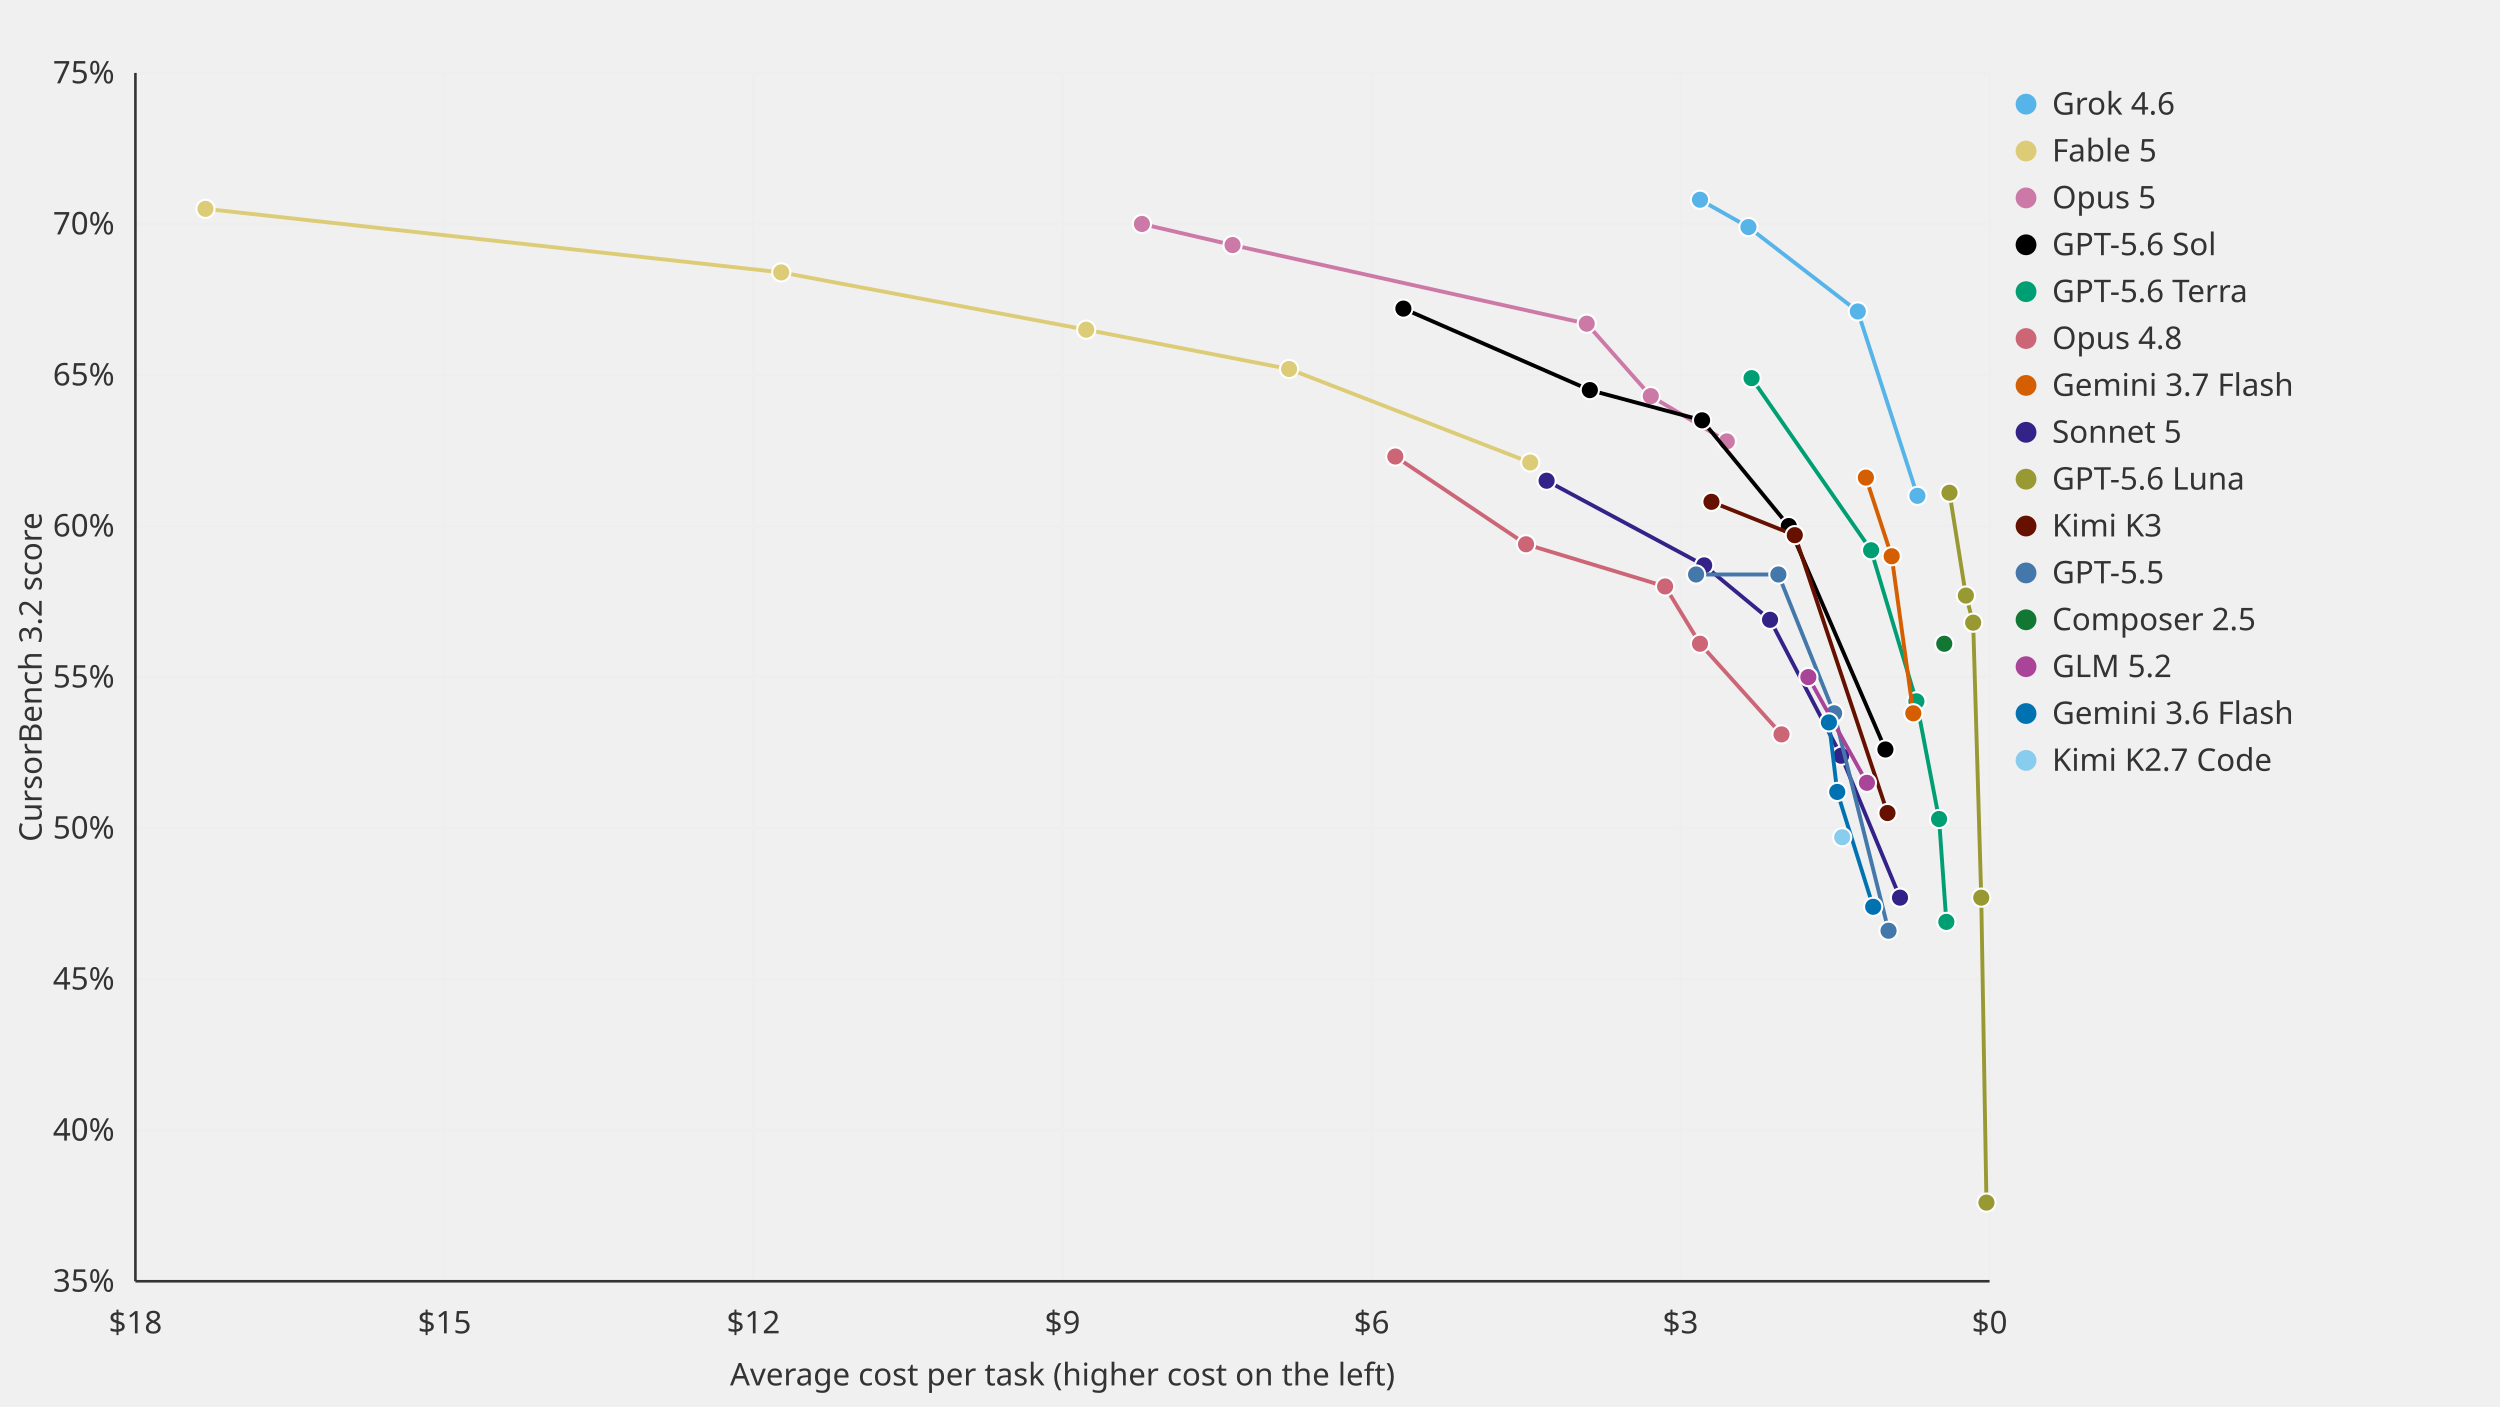
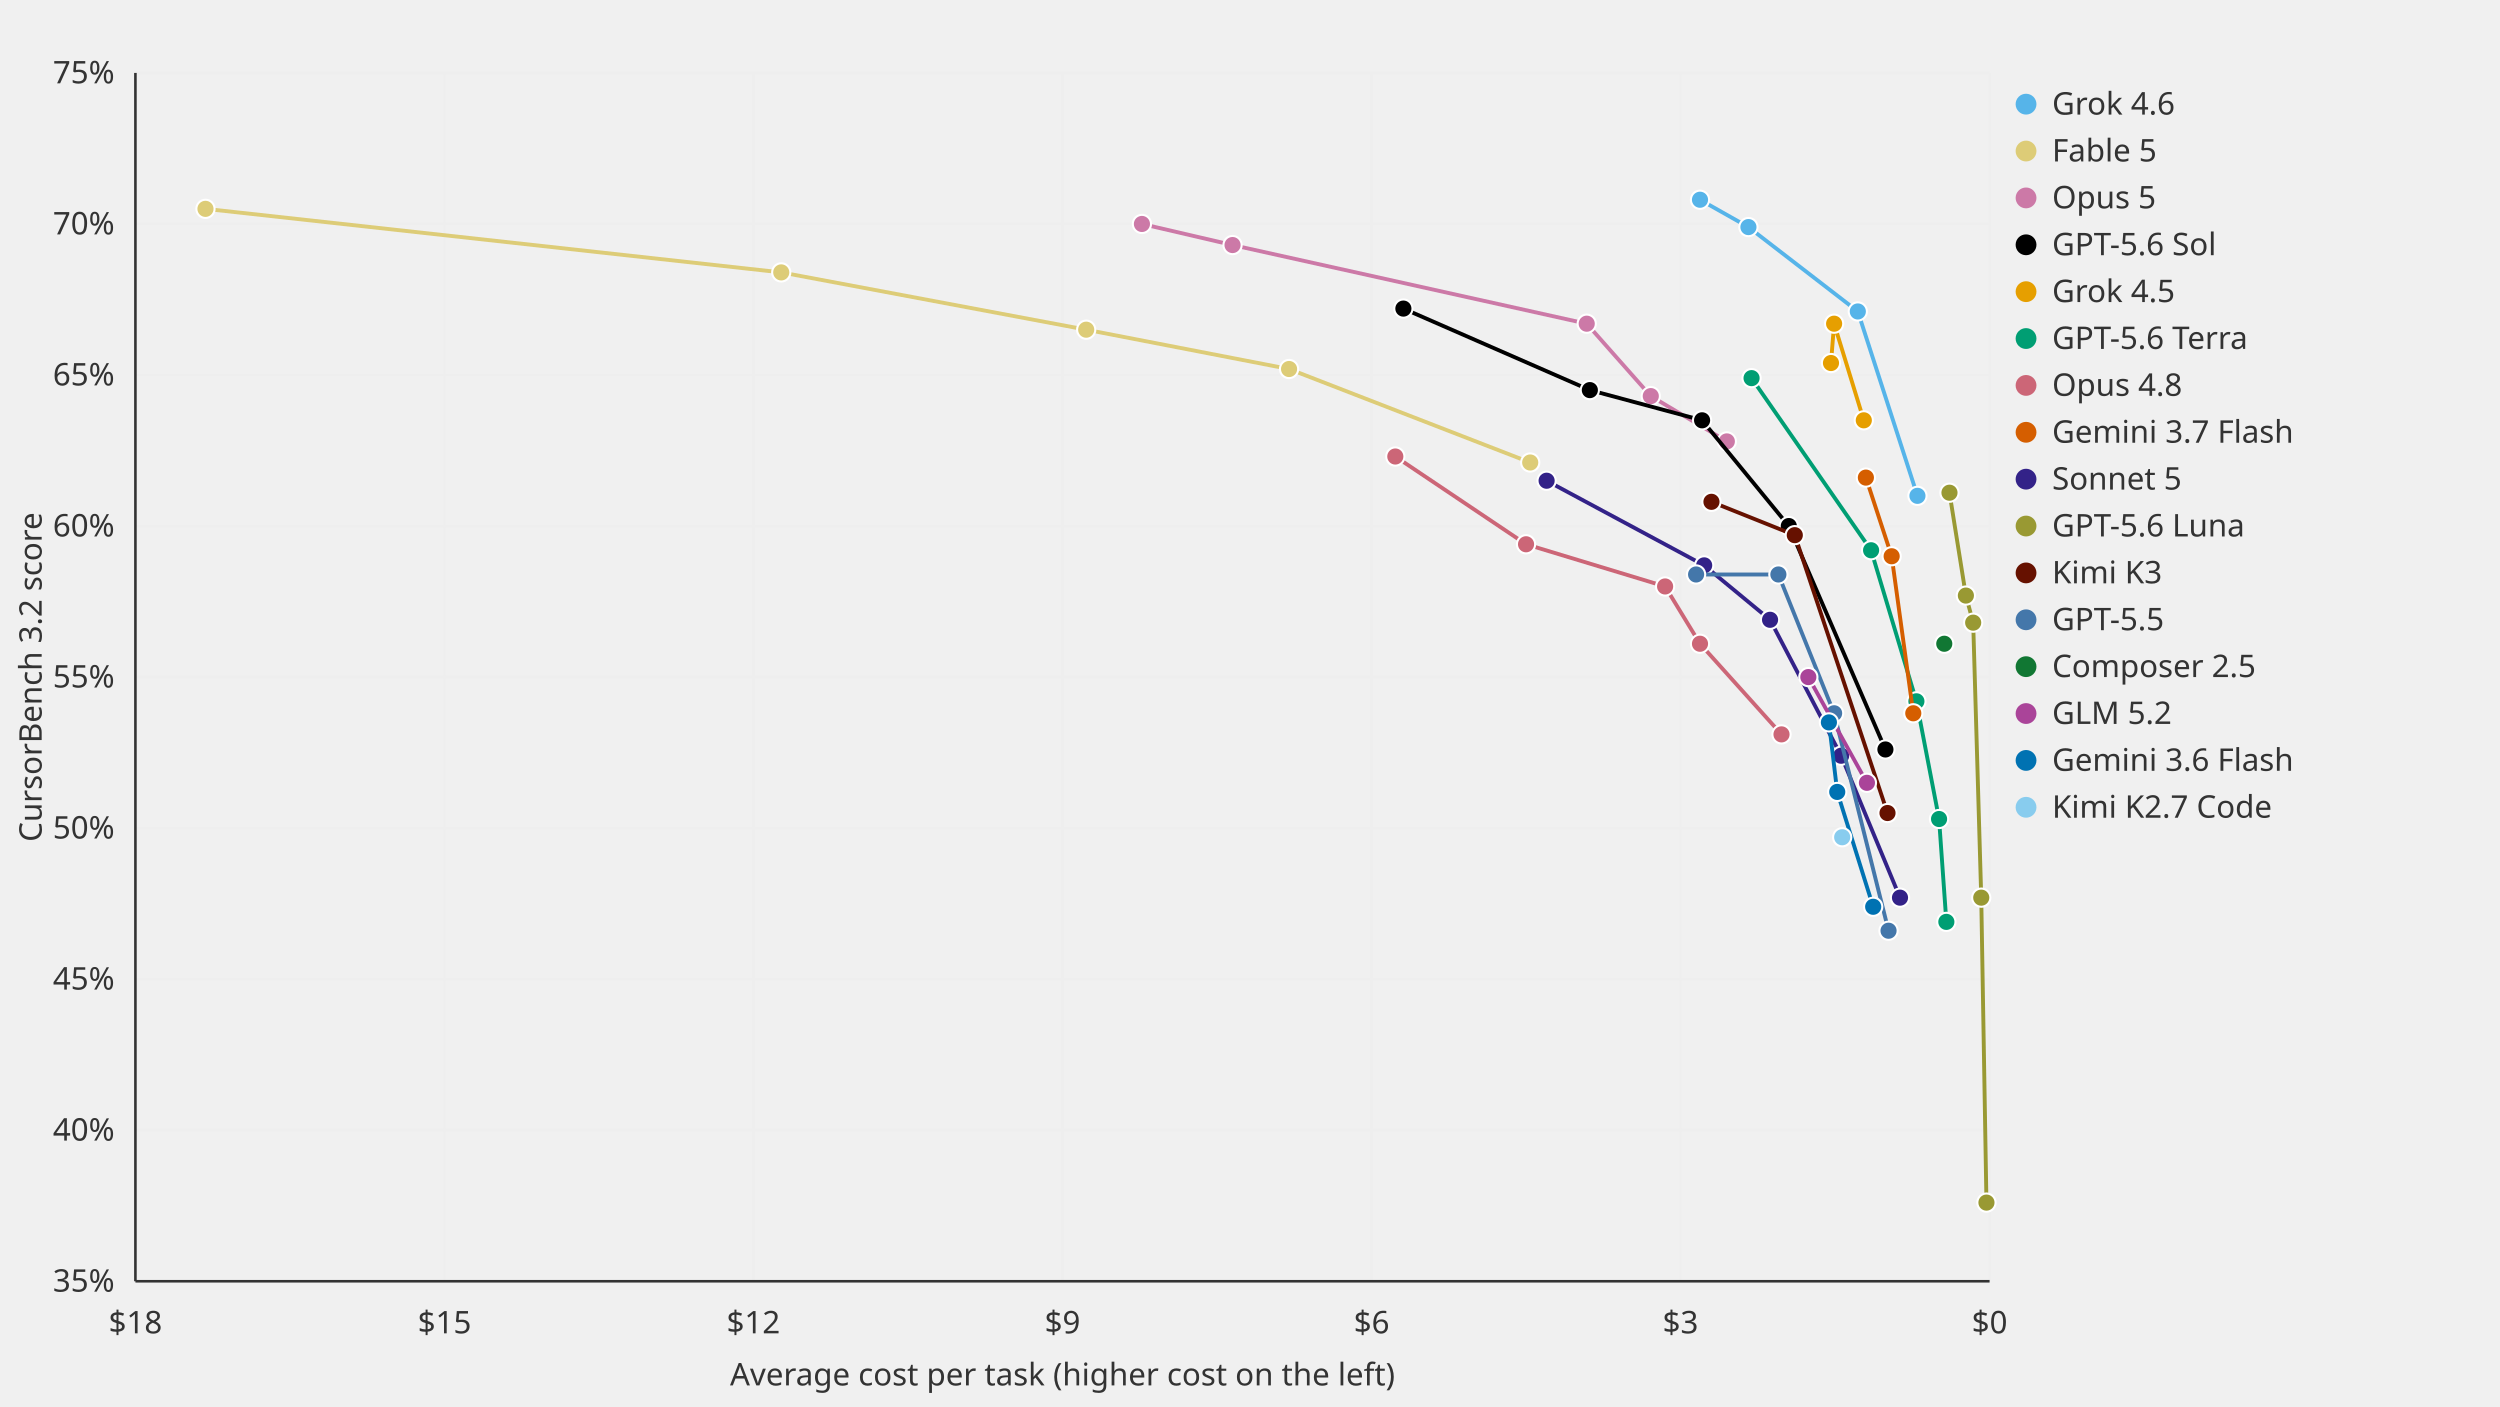
<svg xmlns="http://www.w3.org/2000/svg" viewBox="0 0 960 540" width="960" height="540" role="img" font-family="ui-sans-serif, system-ui, sans-serif" font-size="12" fill="#333">
  <line x1="52" y1="28.0" x2="764" y2="28.0" stroke="#eee" />
  <line x1="52" y1="86.0" x2="764" y2="86.0" stroke="#eee" />
  <line x1="52" y1="144.0" x2="764" y2="144.0" stroke="#eee" />
  <line x1="52" y1="202.0" x2="764" y2="202.0" stroke="#eee" />
  <line x1="52" y1="260.0" x2="764" y2="260.0" stroke="#eee" />
  <line x1="52" y1="318.0" x2="764" y2="318.0" stroke="#eee" />
  <line x1="52" y1="376.0" x2="764" y2="376.0" stroke="#eee" />
  <line x1="52" y1="434.0" x2="764" y2="434.0" stroke="#eee" />
  <line x1="52" y1="492.0" x2="764" y2="492.0" stroke="#eee" />
  <line x1="52.0" y1="28" x2="52.0" y2="492" stroke="#eee" />
  <line x1="170.7" y1="28" x2="170.7" y2="492" stroke="#eee" />
  <line x1="289.3" y1="28" x2="289.3" y2="492" stroke="#eee" />
  <line x1="408.0" y1="28" x2="408.0" y2="492" stroke="#eee" />
  <line x1="526.7" y1="28" x2="526.7" y2="492" stroke="#eee" />
  <line x1="645.3" y1="28" x2="645.3" y2="492" stroke="#eee" />
  <line x1="764.0" y1="28" x2="764.0" y2="492" stroke="#eee" />
  <line x1="52" y1="492" x2="764" y2="492" stroke="#333" />
  <line x1="52" y1="28" x2="52" y2="492" stroke="#333" />
  <text x="44" y="32.0" text-anchor="end">75%</text>
  <text x="44" y="90.0" text-anchor="end">70%</text>
  <text x="44" y="148.0" text-anchor="end">65%</text>
  <text x="44" y="206.0" text-anchor="end">60%</text>
  <text x="44" y="264.0" text-anchor="end">55%</text>
  <text x="44" y="322.0" text-anchor="end">50%</text>
  <text x="44" y="380.0" text-anchor="end">45%</text>
  <text x="44" y="438.0" text-anchor="end">40%</text>
  <text x="44" y="496.0" text-anchor="end">35%</text>
  <text x="52.0" y="512" text-anchor="middle">$18</text>
  <text x="170.7" y="512" text-anchor="middle">$15</text>
  <text x="289.3" y="512" text-anchor="middle">$12</text>
  <text x="408.0" y="512" text-anchor="middle">$9</text>
  <text x="526.7" y="512" text-anchor="middle">$6</text>
  <text x="645.3" y="512" text-anchor="middle">$3</text>
  <text x="764.0" y="512" text-anchor="middle">$0</text>
  <text x="408" y="532" text-anchor="middle">Average cost per task (higher cost on the left)</text>
  <text x="16" y="260" text-anchor="middle" transform="rotate(-90 16 260)">CursorBench 3.2 score</text>
  <polyline fill="none" stroke="#56b4e9" stroke-width="1.5" points="736.3,190.4 713.4,119.6 671.4,87.2 652.8,76.7" />
  <circle cx="652.8" cy="76.7" r="3.5" fill="#56b4e9" stroke="#fff" stroke-width="0.8" />
  <circle cx="671.4" cy="87.2" r="3.5" fill="#56b4e9" stroke="#fff" stroke-width="0.8" />
  <circle cx="713.4" cy="119.6" r="3.5" fill="#56b4e9" stroke="#fff" stroke-width="0.8" />
  <circle cx="736.3" cy="190.4" r="3.5" fill="#56b4e9" stroke="#fff" stroke-width="0.8" />
  <polyline fill="none" stroke="#ddcc77" stroke-width="1.5" points="587.6,177.6 495.0,141.7 417.1,126.6 300.0,104.6 78.9,80.2" />
  <circle cx="78.9" cy="80.2" r="3.5" fill="#ddcc77" stroke="#fff" stroke-width="0.8" />
  <circle cx="300.0" cy="104.6" r="3.5" fill="#ddcc77" stroke="#fff" stroke-width="0.8" />
  <circle cx="417.1" cy="126.6" r="3.5" fill="#ddcc77" stroke="#fff" stroke-width="0.8" />
  <circle cx="495.0" cy="141.7" r="3.5" fill="#ddcc77" stroke="#fff" stroke-width="0.8" />
  <circle cx="587.6" cy="177.6" r="3.5" fill="#ddcc77" stroke="#fff" stroke-width="0.8" />
  <polyline fill="none" stroke="#cc79a7" stroke-width="1.5" points="663.1,169.5 633.9,152.1 609.3,124.3 473.3,94.1 438.5,86.0" />
  <circle cx="438.5" cy="86.0" r="3.5" fill="#cc79a7" stroke="#fff" stroke-width="0.8" />
  <circle cx="473.3" cy="94.1" r="3.5" fill="#cc79a7" stroke="#fff" stroke-width="0.8" />
  <circle cx="609.3" cy="124.3" r="3.5" fill="#cc79a7" stroke="#fff" stroke-width="0.8" />
  <circle cx="633.9" cy="152.1" r="3.5" fill="#cc79a7" stroke="#fff" stroke-width="0.8" />
  <circle cx="663.1" cy="169.5" r="3.5" fill="#cc79a7" stroke="#fff" stroke-width="0.8" />
  <polyline fill="none" stroke="#000000" stroke-width="1.5" points="724.0,287.8 686.9,202.0 653.6,161.4 610.5,149.8 538.9,118.5" />
  <circle cx="538.9" cy="118.5" r="3.5" fill="#000000" stroke="#fff" stroke-width="0.8" />
  <circle cx="610.5" cy="149.8" r="3.5" fill="#000000" stroke="#fff" stroke-width="0.8" />
  <circle cx="653.6" cy="161.4" r="3.5" fill="#000000" stroke="#fff" stroke-width="0.8" />
  <circle cx="686.9" cy="202.0" r="3.5" fill="#000000" stroke="#fff" stroke-width="0.8" />
  <circle cx="724.0" cy="287.8" r="3.5" fill="#000000" stroke="#fff" stroke-width="0.8" />
+   <polyline fill="none" stroke="#e69f00" stroke-width="1.5" points="715.7,161.4 704.3,124.3 703.1,139.4" />
+   <circle cx="704.3" cy="124.3" r="3.5" fill="#e69f00" stroke="#fff" stroke-width="0.8" />
+   <circle cx="703.1" cy="139.4" r="3.5" fill="#e69f00" stroke="#fff" stroke-width="0.8" />
+   <circle cx="715.7" cy="161.4" r="3.5" fill="#e69f00" stroke="#fff" stroke-width="0.8" />
  <polyline fill="none" stroke="#009e73" stroke-width="1.5" points="747.4,354.0 744.6,314.5 735.9,269.3 718.5,211.3 672.6,145.2" />
  <circle cx="672.6" cy="145.2" r="3.5" fill="#009e73" stroke="#fff" stroke-width="0.8" />
  <circle cx="718.5" cy="211.3" r="3.5" fill="#009e73" stroke="#fff" stroke-width="0.8" />
  <circle cx="735.9" cy="269.3" r="3.5" fill="#009e73" stroke="#fff" stroke-width="0.8" />
  <circle cx="744.6" cy="314.5" r="3.5" fill="#009e73" stroke="#fff" stroke-width="0.8" />
  <circle cx="747.4" cy="354.0" r="3.5" fill="#009e73" stroke="#fff" stroke-width="0.8" />
  <polyline fill="none" stroke="#cc6677" stroke-width="1.5" points="684.1,282.0 652.8,247.2 639.4,225.2 586.0,209.0 535.8,175.3" />
  <circle cx="535.8" cy="175.3" r="3.5" fill="#cc6677" stroke="#fff" stroke-width="0.8" />
  <circle cx="586.0" cy="209.0" r="3.5" fill="#cc6677" stroke="#fff" stroke-width="0.8" />
  <circle cx="639.4" cy="225.2" r="3.5" fill="#cc6677" stroke="#fff" stroke-width="0.8" />
  <circle cx="652.8" cy="247.2" r="3.5" fill="#cc6677" stroke="#fff" stroke-width="0.8" />
  <circle cx="684.1" cy="282.0" r="3.5" fill="#cc6677" stroke="#fff" stroke-width="0.8" />
  <polyline fill="none" stroke="#d55e00" stroke-width="1.5" points="734.7,273.9 726.4,213.6 716.5,183.4" />
  <circle cx="716.5" cy="183.4" r="3.5" fill="#d55e00" stroke="#fff" stroke-width="0.8" />
  <circle cx="726.4" cy="213.6" r="3.5" fill="#d55e00" stroke="#fff" stroke-width="0.8" />
  <circle cx="734.7" cy="273.9" r="3.5" fill="#d55e00" stroke="#fff" stroke-width="0.8" />
  <polyline fill="none" stroke="#332288" stroke-width="1.5" points="729.6,344.7 707.0,290.2 679.7,238.0 654.4,217.1 593.9,184.6" />
  <circle cx="593.9" cy="184.6" r="3.5" fill="#332288" stroke="#fff" stroke-width="0.8" />
  <circle cx="654.4" cy="217.1" r="3.5" fill="#332288" stroke="#fff" stroke-width="0.8" />
  <circle cx="679.7" cy="238.0" r="3.5" fill="#332288" stroke="#fff" stroke-width="0.8" />
  <circle cx="707.0" cy="290.2" r="3.5" fill="#332288" stroke="#fff" stroke-width="0.8" />
  <circle cx="729.6" cy="344.7" r="3.5" fill="#332288" stroke="#fff" stroke-width="0.8" />
  <polyline fill="none" stroke="#999933" stroke-width="1.5" points="762.8,461.8 760.8,344.7 757.7,239.1 754.9,228.7 748.6,189.2" />
  <circle cx="748.6" cy="189.2" r="3.5" fill="#999933" stroke="#fff" stroke-width="0.8" />
  <circle cx="754.9" cy="228.7" r="3.5" fill="#999933" stroke="#fff" stroke-width="0.8" />
  <circle cx="757.7" cy="239.1" r="3.5" fill="#999933" stroke="#fff" stroke-width="0.8" />
  <circle cx="760.8" cy="344.7" r="3.5" fill="#999933" stroke="#fff" stroke-width="0.8" />
  <circle cx="762.8" cy="461.8" r="3.5" fill="#999933" stroke="#fff" stroke-width="0.8" />
  <polyline fill="none" stroke="#661100" stroke-width="1.5" points="724.8,312.2 689.2,205.5 657.2,192.7" />
  <circle cx="657.2" cy="192.7" r="3.5" fill="#661100" stroke="#fff" stroke-width="0.8" />
  <circle cx="689.2" cy="205.5" r="3.5" fill="#661100" stroke="#fff" stroke-width="0.8" />
  <circle cx="724.8" cy="312.2" r="3.5" fill="#661100" stroke="#fff" stroke-width="0.8" />
  <polyline fill="none" stroke="#4477aa" stroke-width="1.5" points="725.2,357.4 704.3,273.9 682.9,220.6 651.3,220.6" />
  <circle cx="682.9" cy="220.6" r="3.5" fill="#4477aa" stroke="#fff" stroke-width="0.8" />
  <circle cx="651.3" cy="220.6" r="3.5" fill="#4477aa" stroke="#fff" stroke-width="0.8" />
  <circle cx="704.3" cy="273.9" r="3.5" fill="#4477aa" stroke="#fff" stroke-width="0.8" />
  <circle cx="725.2" cy="357.4" r="3.5" fill="#4477aa" stroke="#fff" stroke-width="0.8" />
  <circle cx="746.6" cy="247.2" r="3.5" fill="#117733" stroke="#fff" stroke-width="0.8" />
  <polyline fill="none" stroke="#aa4499" stroke-width="1.5" points="716.9,300.6 694.4,260.0" />
  <circle cx="694.4" cy="260.0" r="3.5" fill="#aa4499" stroke="#fff" stroke-width="0.8" />
  <circle cx="716.9" cy="300.6" r="3.5" fill="#aa4499" stroke="#fff" stroke-width="0.8" />
  <polyline fill="none" stroke="#0072b2" stroke-width="1.5" points="719.3,348.2 705.5,304.1 702.3,277.4" />
  <circle cx="702.3" cy="277.4" r="3.5" fill="#0072b2" stroke="#fff" stroke-width="0.8" />
  <circle cx="705.5" cy="304.1" r="3.5" fill="#0072b2" stroke="#fff" stroke-width="0.8" />
  <circle cx="719.3" cy="348.2" r="3.5" fill="#0072b2" stroke="#fff" stroke-width="0.8" />
  <circle cx="707.4" cy="321.5" r="3.5" fill="#88ccee" stroke="#fff" stroke-width="0.8" />
  <circle cx="778" cy="40" r="4" fill="#56b4e9" />
  <text x="788" y="44">Grok 4.6</text>
  <circle cx="778" cy="58" r="4" fill="#ddcc77" />
  <text x="788" y="62">Fable 5</text>
  <circle cx="778" cy="76" r="4" fill="#cc79a7" />
  <text x="788" y="80">Opus 5</text>
  <circle cx="778" cy="94" r="4" fill="#000000" />
  <text x="788" y="98">GPT-5.6 Sol</text>
-   <circle cx="778" cy="112" r="4" fill="#009e73" />
-   <text x="788" y="116">GPT-5.6 Terra</text>
-   <circle cx="778" cy="130" r="4" fill="#cc6677" />
-   <text x="788" y="134">Opus 4.8</text>
-   <circle cx="778" cy="148" r="4" fill="#d55e00" />
-   <text x="788" y="152">Gemini 3.7 Flash</text>
-   <circle cx="778" cy="166" r="4" fill="#332288" />
-   <text x="788" y="170">Sonnet 5</text>
-   <circle cx="778" cy="184" r="4" fill="#999933" />
-   <text x="788" y="188">GPT-5.6 Luna</text>
-   <circle cx="778" cy="202" r="4" fill="#661100" />
-   <text x="788" y="206">Kimi K3</text>
-   <circle cx="778" cy="220" r="4" fill="#4477aa" />
-   <text x="788" y="224">GPT-5.5</text>
-   <circle cx="778" cy="238" r="4" fill="#117733" />
-   <text x="788" y="242">Composer 2.5</text>
-   <circle cx="778" cy="256" r="4" fill="#aa4499" />
-   <text x="788" y="260">GLM 5.2</text>
-   <circle cx="778" cy="274" r="4" fill="#0072b2" />
-   <text x="788" y="278">Gemini 3.6 Flash</text>
-   <circle cx="778" cy="292" r="4" fill="#88ccee" />
-   <text x="788" y="296">Kimi K2.7 Code</text>
+   <circle cx="778" cy="112" r="4" fill="#e69f00" />
+   <text x="788" y="116">Grok 4.5</text>
+   <circle cx="778" cy="130" r="4" fill="#009e73" />
+   <text x="788" y="134">GPT-5.6 Terra</text>
+   <circle cx="778" cy="148" r="4" fill="#cc6677" />
+   <text x="788" y="152">Opus 4.8</text>
+   <circle cx="778" cy="166" r="4" fill="#d55e00" />
+   <text x="788" y="170">Gemini 3.7 Flash</text>
+   <circle cx="778" cy="184" r="4" fill="#332288" />
+   <text x="788" y="188">Sonnet 5</text>
+   <circle cx="778" cy="202" r="4" fill="#999933" />
+   <text x="788" y="206">GPT-5.6 Luna</text>
+   <circle cx="778" cy="220" r="4" fill="#661100" />
+   <text x="788" y="224">Kimi K3</text>
+   <circle cx="778" cy="238" r="4" fill="#4477aa" />
+   <text x="788" y="242">GPT-5.5</text>
+   <circle cx="778" cy="256" r="4" fill="#117733" />
+   <text x="788" y="260">Composer 2.5</text>
+   <circle cx="778" cy="274" r="4" fill="#aa4499" />
+   <text x="788" y="278">GLM 5.2</text>
+   <circle cx="778" cy="292" r="4" fill="#0072b2" />
+   <text x="788" y="296">Gemini 3.6 Flash</text>
+   <circle cx="778" cy="310" r="4" fill="#88ccee" />
+   <text x="788" y="314">Kimi K2.7 Code</text>
</svg>
